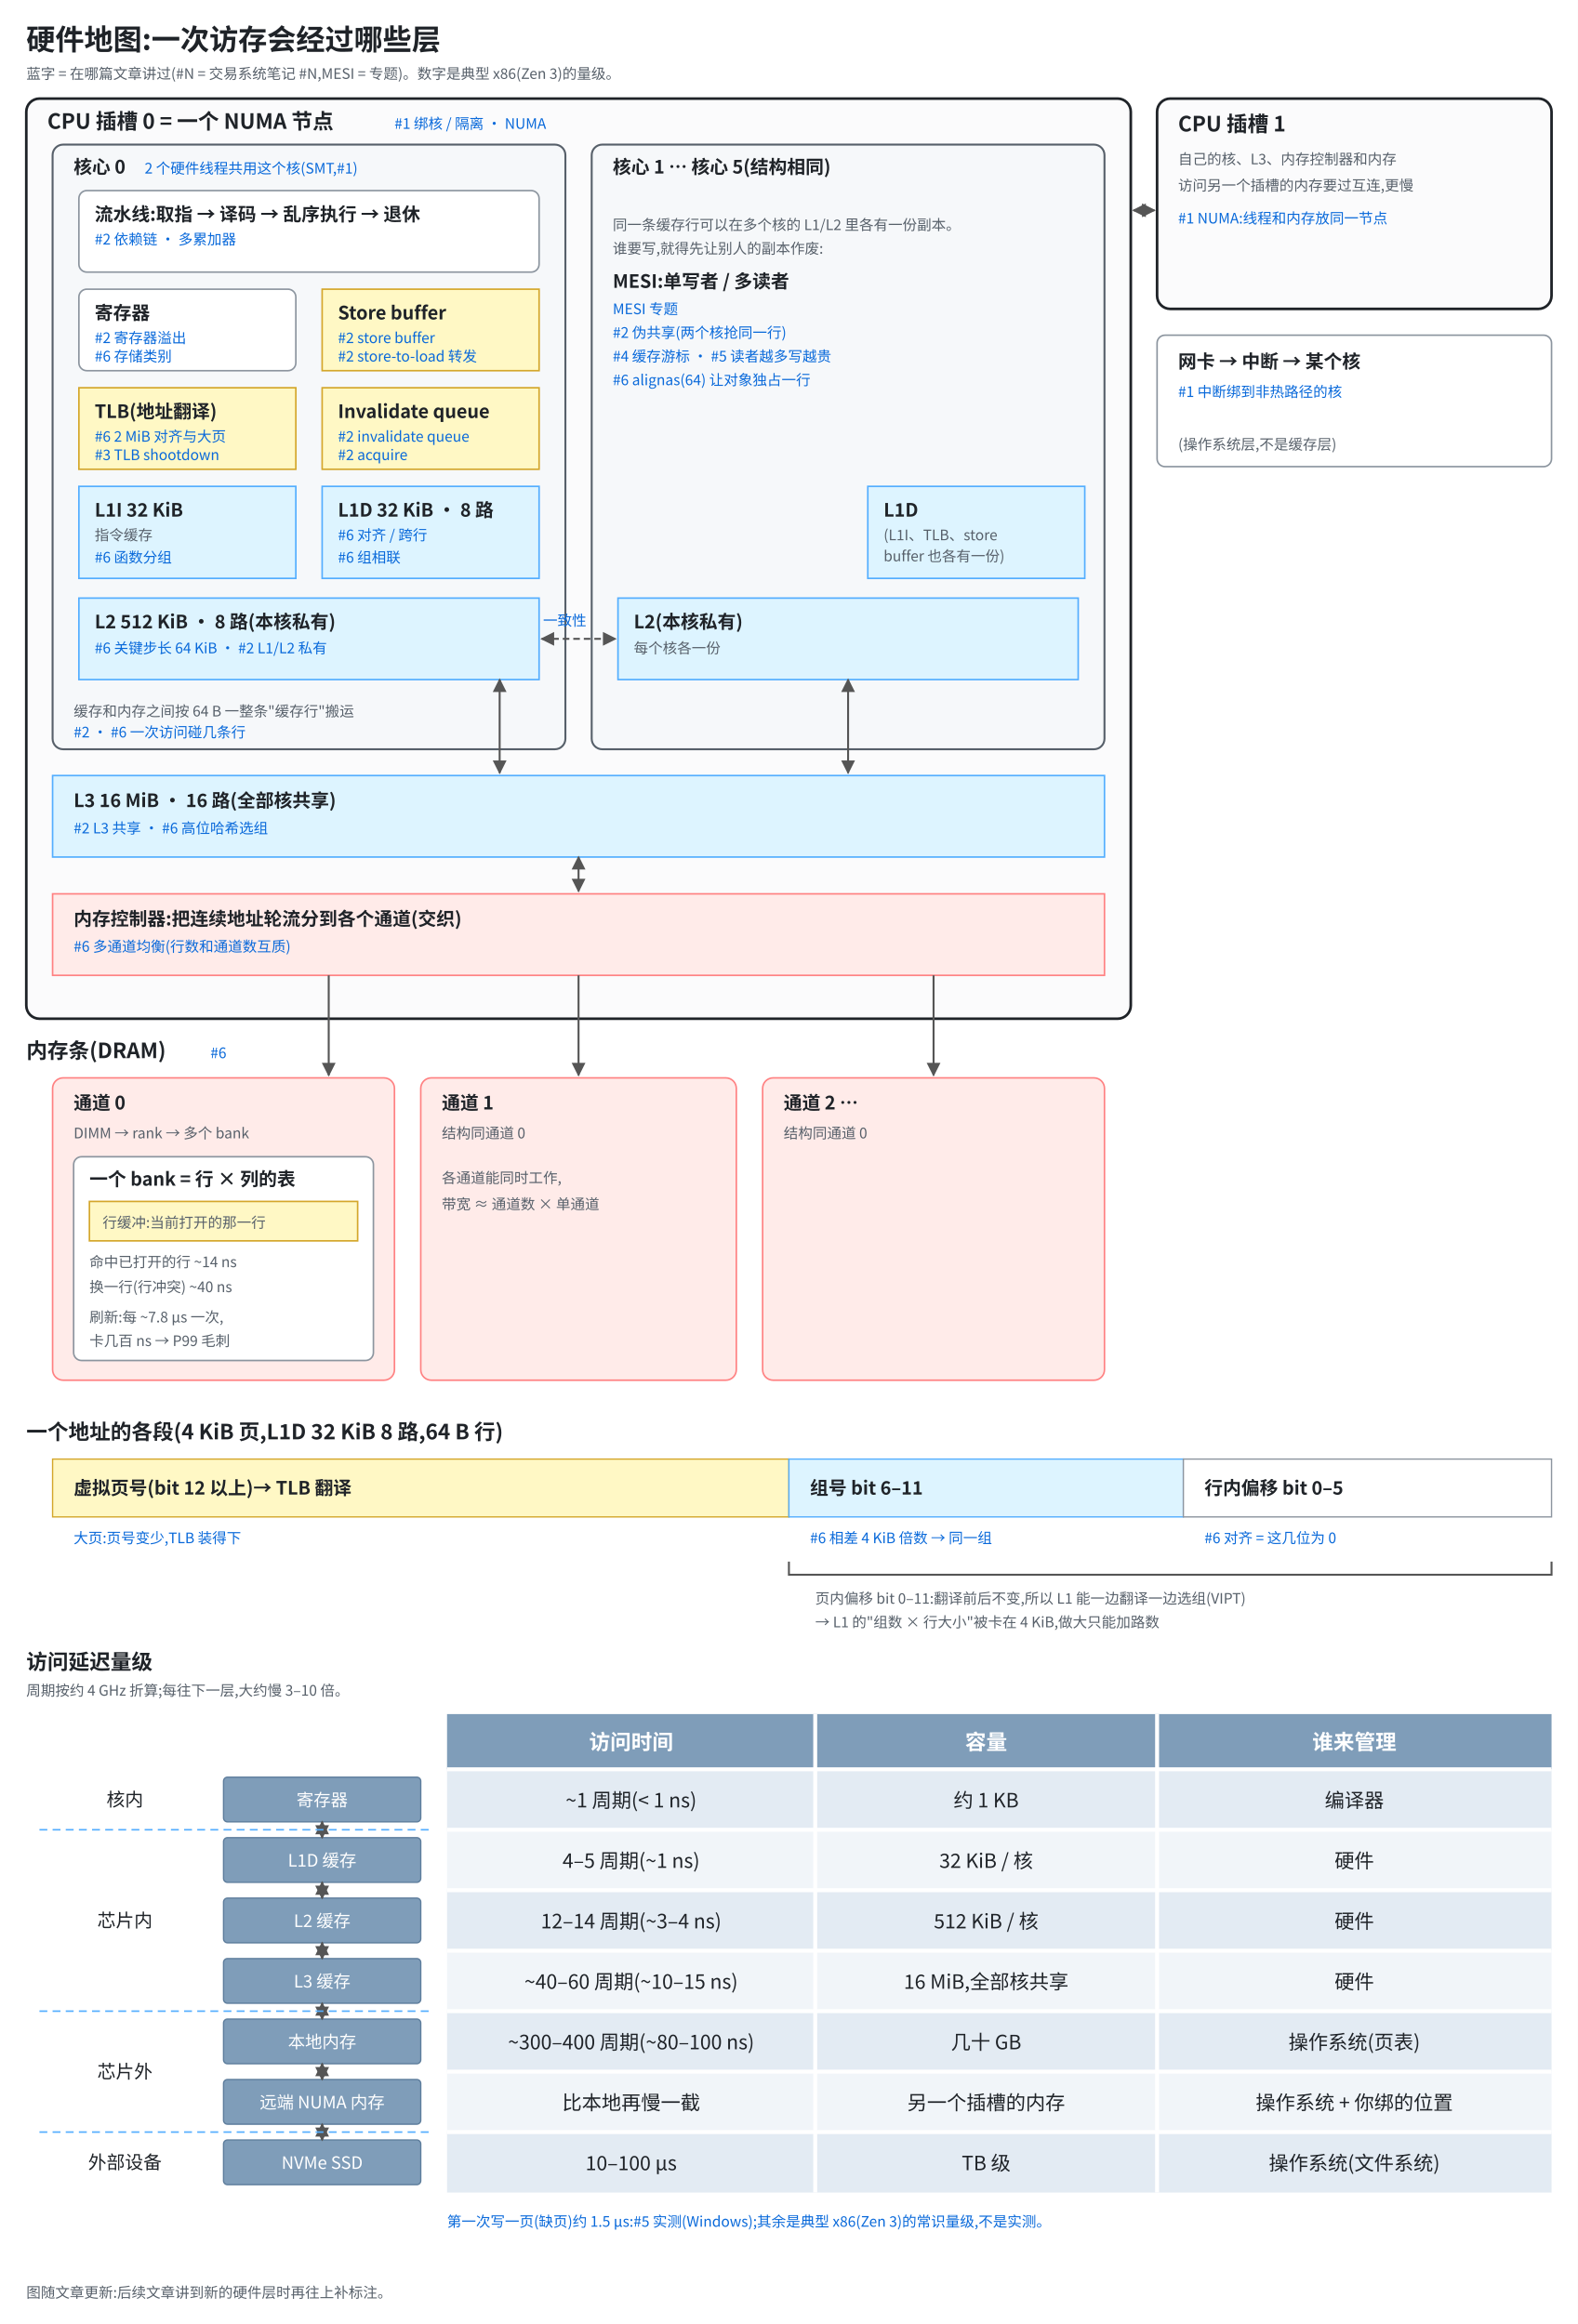
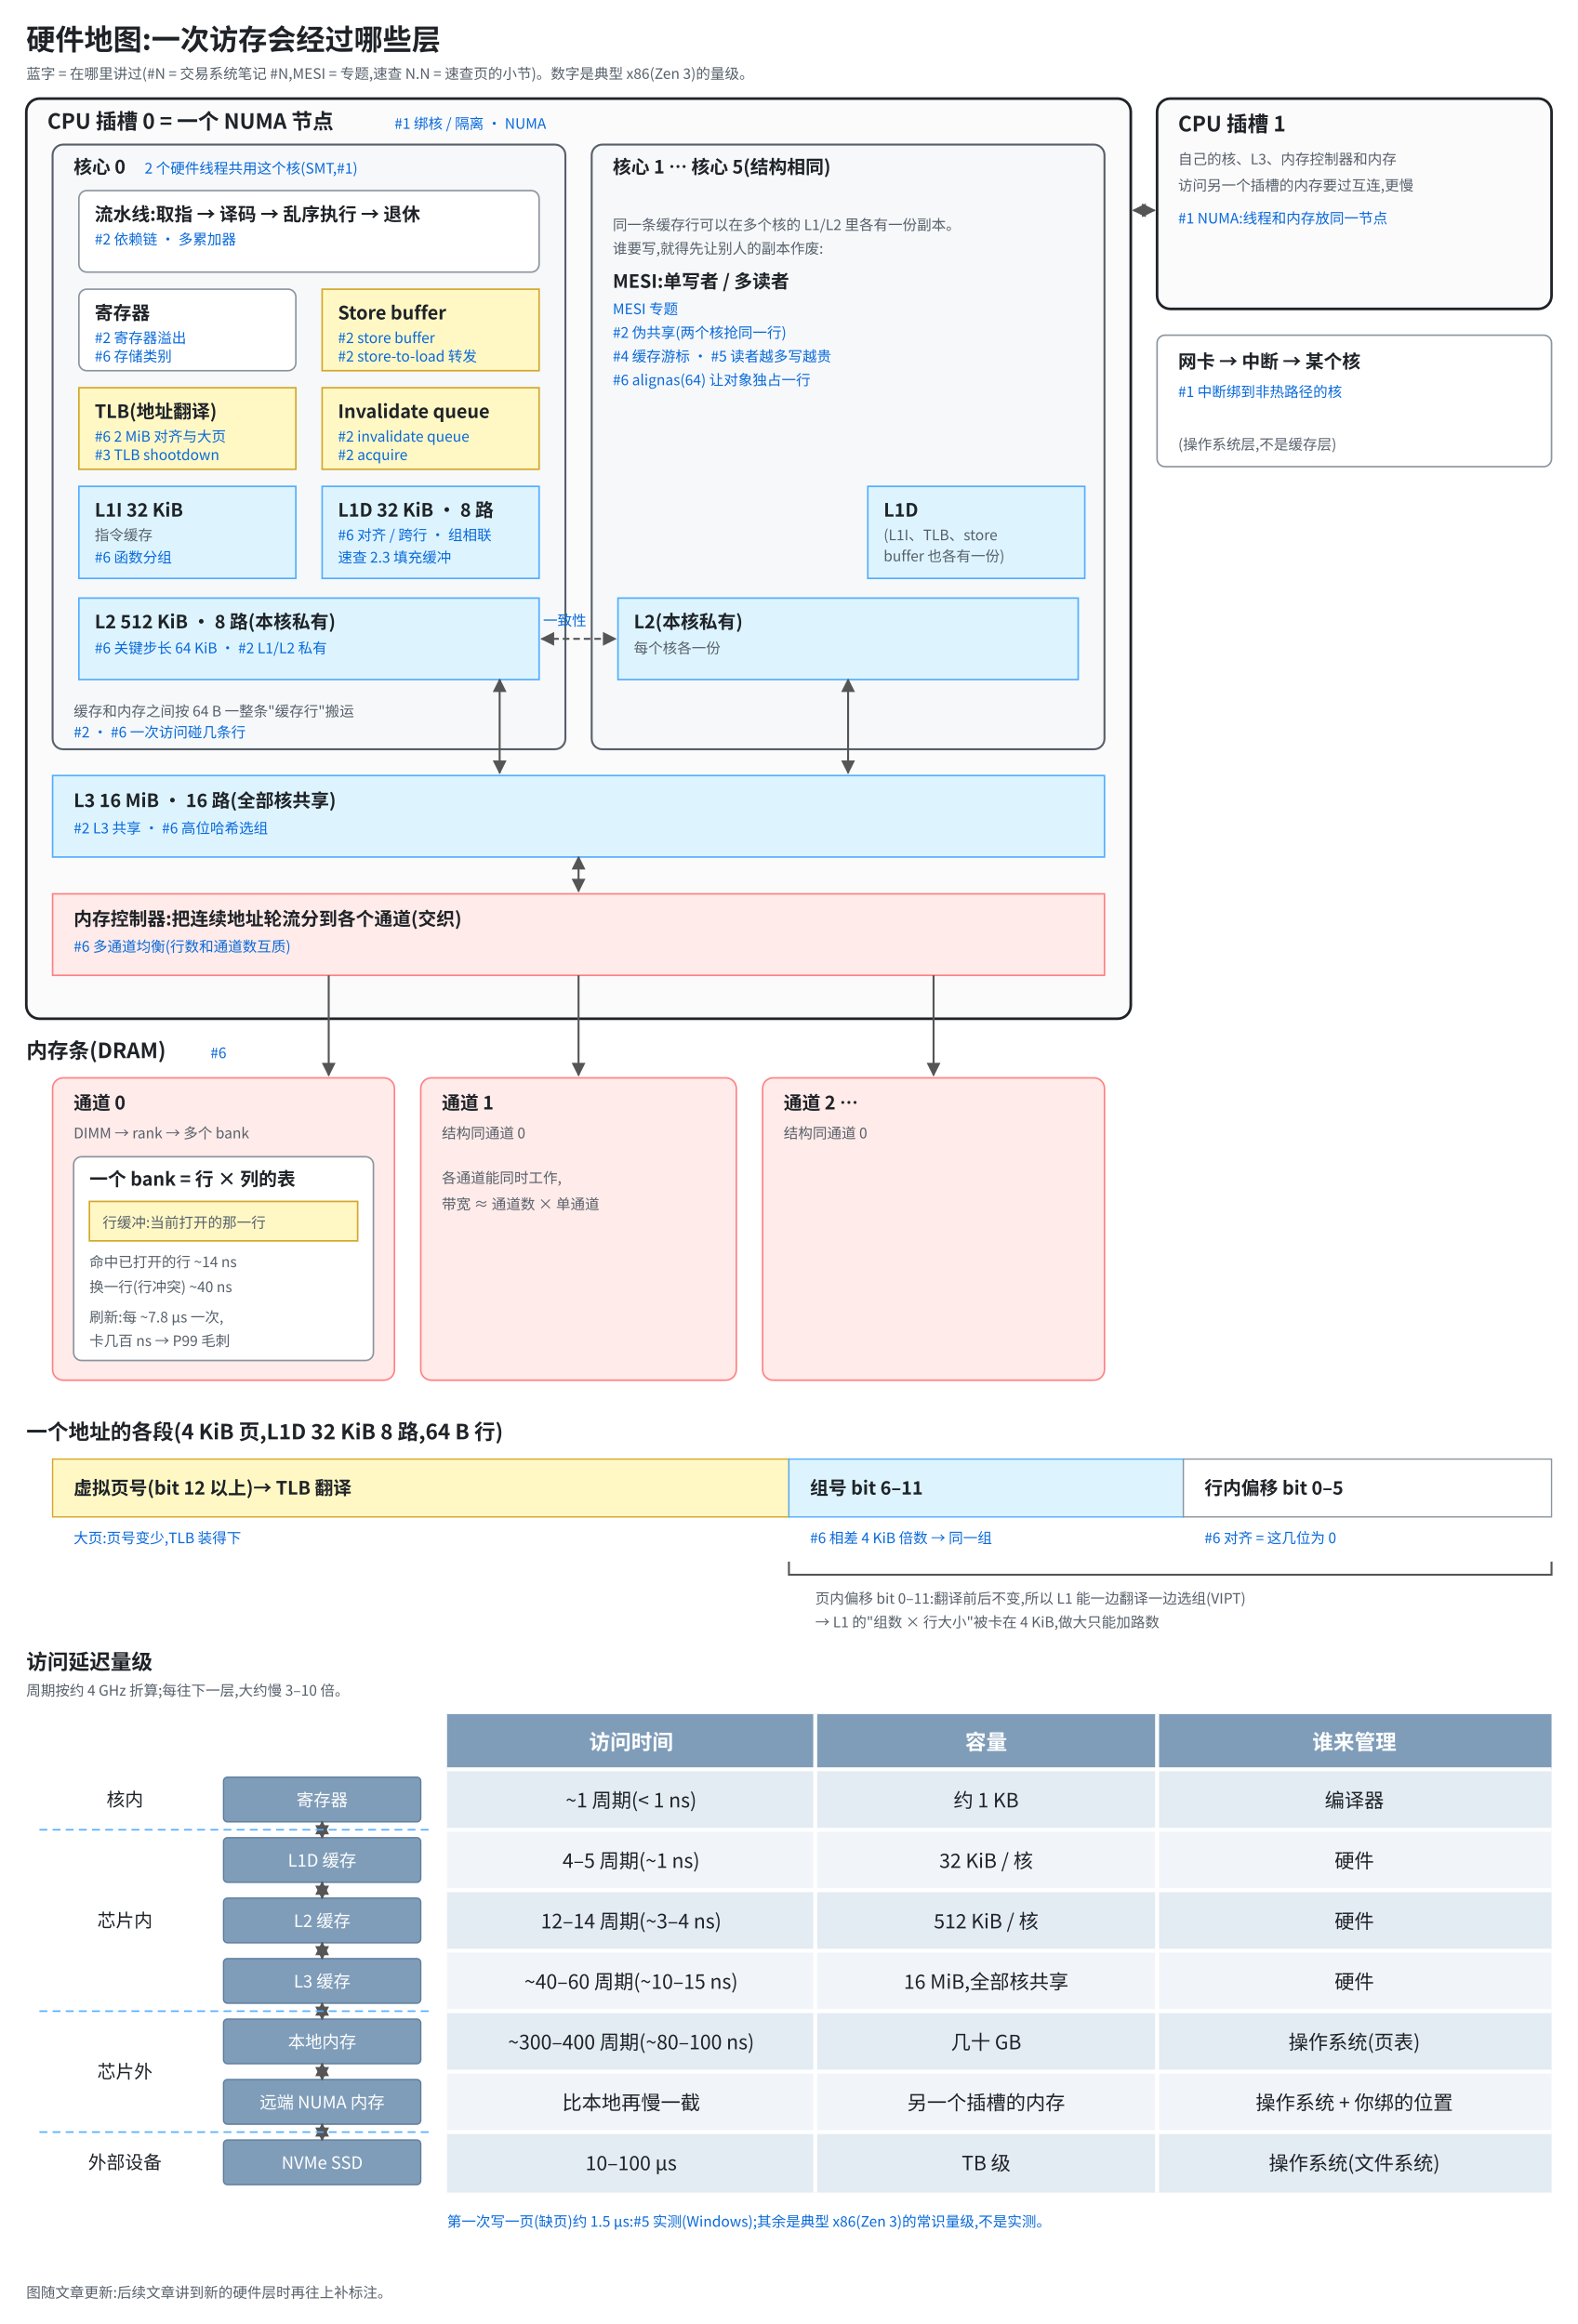
<svg xmlns="http://www.w3.org/2000/svg" viewBox="0 0 1200 1768" width="1200" height="1768" font-family="PingFang SC, Microsoft YaHei, Noto Sans CJK SC, sans-serif">
  <defs>
    <marker id="arr" viewBox="0 0 10 10" refX="9" refY="5" markerWidth="7" markerHeight="7" orient="auto-start-reverse">
      <path d="M0,0 L10,5 L0,10 z" fill="#555" />
    </marker>
    <style>
      .t  { font-size: 14px; font-weight: 600; fill: #1f2328; }
      .s  { font-size: 11px; fill: #57606a; }
      .h  { font-size: 16px; font-weight: 700; fill: #1f2328; }
      .tag{ font-size: 11px; fill: #0969da; }
      .box   { fill: #ffffff; stroke: #8c959f; stroke-width: 1.2; rx: 6; }
      .core  { fill: #f6f8fa; stroke: #57606a; stroke-width: 1.5; }
      .sock  { fill: #fbfbfc; stroke: #1f2328; stroke-width: 2; }
      .cache { fill: #ddf4ff; stroke: #54aeff; stroke-width: 1.2; }
      .buf   { fill: #fff8c5; stroke: #d4a72c; stroke-width: 1.2; }
      .mem   { fill: #ffebe9; stroke: #ff8182; stroke-width: 1.2; }
      .line  { stroke: #555; stroke-width: 1.5; fill: none; }
    </style>
  </defs>
  <rect x="0" y="0" width="1200" height="1768" fill="#ffffff" />
  <text x="20" y="38" class="h" style="font-size:22px">硬件地图:一次访存会经过哪些层</text>
-   <text x="20" y="60" class="s">蓝字 = 在哪篇文章讲过(#N = 交易系统笔记 #N,MESI = 专题)。数字是典型 x86(Zen 3)的量级。</text>
+   <text x="20" y="60" class="s">蓝字 = 在哪里讲过(#N = 交易系统笔记 #N,MESI = 专题,速查 N.N = 速查页的小节)。数字是典型 x86(Zen 3)的量级。</text>
  <rect x="20" y="75" width="840" height="700" rx="10" class="sock" />
  <text x="36" y="98" class="h">CPU 插槽 0 = 一个 NUMA 节点</text>
  <text x="300" y="98" class="tag">#1 绑核 / 隔离 · NUMA</text>
  <rect x="40" y="110" width="390" height="460" rx="8" class="core" />
  <text x="56" y="132" class="t">核心 0</text>
  <text x="110" y="132" class="tag">2 个硬件线程共用这个核(SMT,#1)</text>
  <rect x="60" y="145" width="350" height="62" class="box" />
  <text x="72" y="168" class="t">流水线:取指 → 译码 → 乱序执行 → 退休</text>
  <text x="72" y="186" class="tag">#2 依赖链 · 多累加器</text>
  <rect x="60" y="220" width="165" height="62" class="box" />
  <text x="72" y="243" class="t">寄存器</text>
  <text x="72" y="261" class="tag">#2 寄存器溢出</text>
  <text x="72" y="275" class="tag">#6 存储类别</text>
  <rect x="245" y="220" width="165" height="62" class="buf" />
  <text x="257" y="243" class="t">Store buffer</text>
  <text x="257" y="261" class="tag">#2 store buffer</text>
  <text x="257" y="275" class="tag">#2 store-to-load 转发</text>
  <rect x="60" y="295" width="165" height="62" class="buf" />
  <text x="72" y="318" class="t">TLB(地址翻译)</text>
  <text x="72" y="336" class="tag">#6 2 MiB 对齐与大页</text>
  <text x="72" y="350" class="tag">#3 TLB shootdown</text>
  <rect x="245" y="295" width="165" height="62" class="buf" />
  <text x="257" y="318" class="t">Invalidate queue</text>
  <text x="257" y="336" class="tag">#2 invalidate queue</text>
  <text x="257" y="350" class="tag">#2 acquire</text>
  <rect x="60" y="370" width="165" height="70" class="cache" />
  <text x="72" y="393" class="t">L1I 32 KiB</text>
  <text x="72" y="411" class="s">指令缓存</text>
  <text x="72" y="428" class="tag">#6 函数分组</text>
  <rect x="245" y="370" width="165" height="70" class="cache" />
  <text x="257" y="393" class="t">L1D 32 KiB · 8 路</text>
-   <text x="257" y="411" class="tag">#6 对齐 / 跨行</text>
-   <text x="257" y="428" class="tag">#6 组相联</text>
+   <text x="257" y="411" class="tag">#6 对齐 / 跨行 · 组相联</text>
+   <text x="257" y="428" class="tag">速查 2.3 填充缓冲</text>
  <rect x="60" y="455" width="350" height="62" class="cache" />
  <text x="72" y="478" class="t">L2 512 KiB · 8 路(本核私有)</text>
  <text x="72" y="497" class="tag">#6 关键步长 64 KiB · #2 L1/L2 私有</text>
  <text x="56" y="545" class="s">缓存和内存之间按 64 B 一整条"缓存行"搬运</text>
  <text x="56" y="561" class="tag">#2 · #6 一次访问碰几条行</text>
  <rect x="450" y="110" width="390" height="460" rx="8" class="core" />
  <text x="466" y="132" class="t">核心 1 … 核心 5(结构相同)</text>
  <text x="466" y="175" class="s">同一条缓存行可以在多个核的 L1/L2 里各有一份副本。</text>
  <text x="466" y="193" class="s">谁要写,就得先让别人的副本作废:</text>
  <text x="466" y="219" class="t">MESI:单写者 / 多读者</text>
  <text x="466" y="239" class="tag">MESI 专题</text>
  <text x="466" y="257" class="tag">#2 伪共享(两个核抢同一行)</text>
  <text x="466" y="275" class="tag">#4 缓存游标 · #5 读者越多写越贵</text>
  <text x="466" y="293" class="tag">#6 alignas(64) 让对象独占一行</text>
  <rect x="660" y="370" width="165" height="70" class="cache" />
  <text x="672" y="393" class="t">L1D</text>
  <text x="672" y="411" class="s">(L1I、TLB、store</text>
  <text x="672" y="427" class="s">buffer 也各有一份)</text>
  <rect x="470" y="455" width="350" height="62" class="cache" />
  <text x="482" y="478" class="t">L2(本核私有)</text>
  <text x="482" y="497" class="s">每个核各一份</text>
  <line x1="412" y1="486" x2="468" y2="486" class="line" marker-start="url(#arr)" marker-end="url(#arr)" stroke-dasharray="5 3" />
  <text x="413" y="476" class="tag">一致性</text>
  <rect x="40" y="590" width="800" height="62" class="cache" />
  <text x="56" y="614" class="t">L3 16 MiB · 16 路(全部核共享)</text>
  <text x="56" y="634" class="tag">#2 L3 共享 · #6 高位哈希选组</text>
  <line x1="380" y1="517" x2="380" y2="588" class="line" marker-start="url(#arr)" marker-end="url(#arr)" />
  <line x1="645" y1="517" x2="645" y2="588" class="line" marker-start="url(#arr)" marker-end="url(#arr)" />
  <rect x="40" y="680" width="800" height="62" class="mem" />
  <text x="56" y="704" class="t">内存控制器:把连续地址轮流分到各个通道(交织)</text>
  <text x="56" y="724" class="tag">#6 多通道均衡(行数和通道数互质)</text>
  <line x1="440" y1="652" x2="440" y2="678" class="line" marker-start="url(#arr)" marker-end="url(#arr)" />
  <rect x="880" y="75" width="300" height="160" rx="10" class="sock" />
  <text x="896" y="100" class="h">CPU 插槽 1</text>
  <text x="896" y="125" class="s">自己的核、L3、内存控制器和内存</text>
  <text x="896" y="145" class="s">访问另一个插槽的内存要过互连,更慢</text>
  <text x="896" y="170" class="tag">#1 NUMA:线程和内存放同一节点</text>
  <line x1="862" y1="160" x2="878" y2="160" class="line" marker-start="url(#arr)" marker-end="url(#arr)" />
  <rect x="880" y="255" width="300" height="100" rx="8" class="box" />
  <text x="896" y="280" class="t">网卡 → 中断 → 某个核</text>
  <text x="896" y="302" class="tag">#1 中断绑到非热路径的核</text>
  <text x="896" y="342" class="s">(操作系统层,不是缓存层)</text>
  <text x="20" y="805" class="h">内存条(DRAM)</text>
  <text x="160" y="805" class="tag">#6</text>
  <line x1="250" y1="742" x2="250" y2="818" class="line" marker-end="url(#arr)" />
  <line x1="440" y1="742" x2="440" y2="818" class="line" marker-end="url(#arr)" />
  <line x1="710" y1="742" x2="710" y2="818" class="line" marker-end="url(#arr)" />
  <rect x="40" y="820" width="260" height="230" rx="8" class="mem" />
  <text x="56" y="844" class="t">通道 0</text>
  <text x="56" y="866" class="s">DIMM → rank → 多个 bank</text>
  <rect x="56" y="880" width="228" height="155" class="box" />
  <text x="68" y="902" class="t">一个 bank = 行 × 列的表</text>
  <rect x="68" y="914" width="204" height="30" class="buf" />
  <text x="78" y="934" class="s">行缓冲:当前打开的那一行</text>
  <text x="68" y="964" class="s">命中已打开的行 ~14 ns</text>
  <text x="68" y="983" class="s">换一行(行冲突) ~40 ns</text>
  <text x="68" y="1006" class="s">刷新:每 ~7.8 µs 一次,</text>
  <text x="68" y="1024" class="s">卡几百 ns → P99 毛刺</text>
  <rect x="320" y="820" width="240" height="230" rx="8" class="mem" />
  <text x="336" y="844" class="t">通道 1</text>
  <text x="336" y="866" class="s">结构同通道 0</text>
  <text x="336" y="900" class="s">各通道能同时工作,</text>
  <text x="336" y="920" class="s">带宽 ≈ 通道数 × 单通道</text>
  <rect x="580" y="820" width="260" height="230" rx="8" class="mem" />
  <text x="596" y="844" class="t">通道 2 …</text>
  <text x="596" y="866" class="s">结构同通道 0</text>
  <text x="20" y="1095" class="h">一个地址的各段(4 KiB 页,L1D 32 KiB 8 路,64 B 行)</text>
  <rect x="40" y="1110" width="560" height="44" fill="#fff8c5" stroke="#d4a72c" />
  <rect x="600" y="1110" width="300" height="44" fill="#ddf4ff" stroke="#54aeff" />
  <rect x="900" y="1110" width="280" height="44" fill="#ffffff" stroke="#8c959f" />
  <text x="56" y="1137" class="t">虚拟页号(bit 12 以上)→ TLB 翻译</text>
  <text x="616" y="1137" class="t">组号 bit 6–11</text>
  <text x="916" y="1137" class="t">行内偏移 bit 0–5</text>
  <text x="56" y="1174" class="tag">大页:页号变少,TLB 装得下</text>
  <text x="616" y="1174" class="tag">#6 相差 4 KiB 倍数 → 同一组</text>
  <text x="916" y="1174" class="tag">#6 对齐 = 这几位为 0</text>
  <path d="M600,1188 L600,1198 L1180,1198 L1180,1188" class="line" />
  <text x="620" y="1220" class="s">页内偏移 bit 0–11:翻译前后不变,所以 L1 能一边翻译一边选组(VIPT)</text>
  <text x="620" y="1238" class="s">→ L1 的"组数 × 行大小"被卡在 4 KiB,做大只能加路数</text>
  <text x="20" y="1270" class="h">访问延迟量级</text>
  <text x="20" y="1290" class="s">周期按约 4 GHz 折算;每往下一层,大约慢 3–10 倍。</text>
  <rect x="340" y="1304" width="840" height="42" fill="#7f9db9" />
  <text x="480" y="1331" text-anchor="middle" style="font-size:16px;font-weight:700;fill:#ffffff">访问时间</text>
  <text x="750" y="1331" text-anchor="middle" style="font-size:16px;font-weight:700;fill:#ffffff">容量</text>
  <text x="1030" y="1331" text-anchor="middle" style="font-size:16px;font-weight:700;fill:#ffffff">谁来管理</text>
  <line x1="620" y1="1304" x2="620" y2="1668" stroke="#ffffff" stroke-width="3" />
  <line x1="880" y1="1304" x2="880" y2="1668" stroke="#ffffff" stroke-width="3" />
  <rect x="340" y="1346" width="840" height="46" fill="#e3ebf3" />
  <line x1="340" y1="1346" x2="1180" y2="1346" stroke="#ffffff" stroke-width="3" />
  <text x="480" y="1375" text-anchor="middle" style="font-size:15px;fill:#1f2328">~1 周期(&lt; 1 ns)</text>
  <text x="750" y="1375" text-anchor="middle" style="font-size:15px;fill:#1f2328">约 1 KB</text>
  <text x="1030" y="1375" text-anchor="middle" style="font-size:15px;fill:#1f2328">编译器</text>
  <rect x="170" y="1352" width="150" height="34" rx="3" fill="#7f9db9" stroke="#5d7d9c" />
  <text x="245" y="1374" text-anchor="middle" style="font-size:13px;fill:#ffffff">寄存器</text>
  <line x1="620" y1="1346" x2="620" y2="1392" stroke="#ffffff" stroke-width="3" />
  <line x1="880" y1="1346" x2="880" y2="1392" stroke="#ffffff" stroke-width="3" />
  <rect x="340" y="1392" width="840" height="46" fill="#f1f5f9" />
  <line x1="340" y1="1392" x2="1180" y2="1392" stroke="#ffffff" stroke-width="3" />
  <text x="480" y="1421" text-anchor="middle" style="font-size:15px;fill:#1f2328">4–5 周期(~1 ns)</text>
  <text x="750" y="1421" text-anchor="middle" style="font-size:15px;fill:#1f2328">32 KiB / 核</text>
  <text x="1030" y="1421" text-anchor="middle" style="font-size:15px;fill:#1f2328">硬件</text>
  <rect x="170" y="1398" width="150" height="34" rx="3" fill="#7f9db9" stroke="#5d7d9c" />
  <text x="245" y="1420" text-anchor="middle" style="font-size:13px;fill:#ffffff">L1D 缓存</text>
  <line x1="620" y1="1392" x2="620" y2="1438" stroke="#ffffff" stroke-width="3" />
  <line x1="880" y1="1392" x2="880" y2="1438" stroke="#ffffff" stroke-width="3" />
  <rect x="340" y="1438" width="840" height="46" fill="#e3ebf3" />
  <line x1="340" y1="1438" x2="1180" y2="1438" stroke="#ffffff" stroke-width="3" />
  <text x="480" y="1467" text-anchor="middle" style="font-size:15px;fill:#1f2328">12–14 周期(~3–4 ns)</text>
  <text x="750" y="1467" text-anchor="middle" style="font-size:15px;fill:#1f2328">512 KiB / 核</text>
  <text x="1030" y="1467" text-anchor="middle" style="font-size:15px;fill:#1f2328">硬件</text>
  <rect x="170" y="1444" width="150" height="34" rx="3" fill="#7f9db9" stroke="#5d7d9c" />
  <text x="245" y="1466" text-anchor="middle" style="font-size:13px;fill:#ffffff">L2 缓存</text>
  <line x1="620" y1="1438" x2="620" y2="1484" stroke="#ffffff" stroke-width="3" />
  <line x1="880" y1="1438" x2="880" y2="1484" stroke="#ffffff" stroke-width="3" />
  <rect x="340" y="1484" width="840" height="46" fill="#f1f5f9" />
  <line x1="340" y1="1484" x2="1180" y2="1484" stroke="#ffffff" stroke-width="3" />
  <text x="480" y="1513" text-anchor="middle" style="font-size:15px;fill:#1f2328">~40–60 周期(~10–15 ns)</text>
  <text x="750" y="1513" text-anchor="middle" style="font-size:15px;fill:#1f2328">16 MiB,全部核共享</text>
  <text x="1030" y="1513" text-anchor="middle" style="font-size:15px;fill:#1f2328">硬件</text>
  <rect x="170" y="1490" width="150" height="34" rx="3" fill="#7f9db9" stroke="#5d7d9c" />
  <text x="245" y="1512" text-anchor="middle" style="font-size:13px;fill:#ffffff">L3 缓存</text>
  <line x1="620" y1="1484" x2="620" y2="1530" stroke="#ffffff" stroke-width="3" />
  <line x1="880" y1="1484" x2="880" y2="1530" stroke="#ffffff" stroke-width="3" />
  <rect x="340" y="1530" width="840" height="46" fill="#e3ebf3" />
  <line x1="340" y1="1530" x2="1180" y2="1530" stroke="#ffffff" stroke-width="3" />
  <text x="480" y="1559" text-anchor="middle" style="font-size:15px;fill:#1f2328">~300–400 周期(~80–100 ns)</text>
  <text x="750" y="1559" text-anchor="middle" style="font-size:15px;fill:#1f2328">几十 GB</text>
  <text x="1030" y="1559" text-anchor="middle" style="font-size:15px;fill:#1f2328">操作系统(页表)</text>
  <rect x="170" y="1536" width="150" height="34" rx="3" fill="#7f9db9" stroke="#5d7d9c" />
  <text x="245" y="1558" text-anchor="middle" style="font-size:13px;fill:#ffffff">本地内存</text>
  <line x1="620" y1="1530" x2="620" y2="1576" stroke="#ffffff" stroke-width="3" />
  <line x1="880" y1="1530" x2="880" y2="1576" stroke="#ffffff" stroke-width="3" />
  <rect x="340" y="1576" width="840" height="46" fill="#f1f5f9" />
  <line x1="340" y1="1576" x2="1180" y2="1576" stroke="#ffffff" stroke-width="3" />
  <text x="480" y="1605" text-anchor="middle" style="font-size:15px;fill:#1f2328">比本地再慢一截</text>
  <text x="750" y="1605" text-anchor="middle" style="font-size:15px;fill:#1f2328">另一个插槽的内存</text>
  <text x="1030" y="1605" text-anchor="middle" style="font-size:15px;fill:#1f2328">操作系统 + 你绑的位置</text>
  <rect x="170" y="1582" width="150" height="34" rx="3" fill="#7f9db9" stroke="#5d7d9c" />
  <text x="245" y="1604" text-anchor="middle" style="font-size:13px;fill:#ffffff">远端 NUMA 内存</text>
  <line x1="620" y1="1576" x2="620" y2="1622" stroke="#ffffff" stroke-width="3" />
  <line x1="880" y1="1576" x2="880" y2="1622" stroke="#ffffff" stroke-width="3" />
  <rect x="340" y="1622" width="840" height="46" fill="#e3ebf3" />
  <line x1="340" y1="1622" x2="1180" y2="1622" stroke="#ffffff" stroke-width="3" />
  <text x="480" y="1651" text-anchor="middle" style="font-size:15px;fill:#1f2328">10–100 µs</text>
  <text x="750" y="1651" text-anchor="middle" style="font-size:15px;fill:#1f2328">TB 级</text>
  <text x="1030" y="1651" text-anchor="middle" style="font-size:15px;fill:#1f2328">操作系统(文件系统)</text>
  <rect x="170" y="1628" width="150" height="34" rx="3" fill="#7f9db9" stroke="#5d7d9c" />
  <text x="245" y="1650" text-anchor="middle" style="font-size:13px;fill:#ffffff">NVMe SSD</text>
  <line x1="620" y1="1622" x2="620" y2="1668" stroke="#ffffff" stroke-width="3" />
  <line x1="880" y1="1622" x2="880" y2="1668" stroke="#ffffff" stroke-width="3" />
  <line x1="245" y1="1386" x2="245" y2="1398" class="line" marker-start="url(#arr)" marker-end="url(#arr)" />
  <line x1="245" y1="1432" x2="245" y2="1444" class="line" marker-start="url(#arr)" marker-end="url(#arr)" />
  <line x1="245" y1="1478" x2="245" y2="1490" class="line" marker-start="url(#arr)" marker-end="url(#arr)" />
  <line x1="245" y1="1524" x2="245" y2="1536" class="line" marker-start="url(#arr)" marker-end="url(#arr)" />
  <line x1="245" y1="1570" x2="245" y2="1582" class="line" marker-start="url(#arr)" marker-end="url(#arr)" />
  <line x1="245" y1="1616" x2="245" y2="1628" class="line" marker-start="url(#arr)" marker-end="url(#arr)" />
  <text x="95" y="1374" text-anchor="middle" style="font-size:14px;fill:#1f2328">核内</text>
  <line x1="30" y1="1392" x2="330" y2="1392" stroke="#54aeff" stroke-width="1.2" stroke-dasharray="6 4" />
  <text x="95" y="1466" text-anchor="middle" style="font-size:14px;fill:#1f2328">芯片内</text>
  <line x1="30" y1="1530" x2="330" y2="1530" stroke="#54aeff" stroke-width="1.2" stroke-dasharray="6 4" />
  <text x="95" y="1581" text-anchor="middle" style="font-size:14px;fill:#1f2328">芯片外</text>
  <line x1="30" y1="1622" x2="330" y2="1622" stroke="#54aeff" stroke-width="1.2" stroke-dasharray="6 4" />
  <text x="95" y="1650" text-anchor="middle" style="font-size:14px;fill:#1f2328">外部设备</text>
  <text x="340" y="1694" class="tag">第一次写一页(缺页)约 1.5 µs:#5 实测(Windows);其余是典型 x86(Zen 3)的常识量级,不是实测。</text>
  <text x="20" y="1748" class="s">图随文章更新:后续文章讲到新的硬件层时再往上补标注。</text>
</svg>
